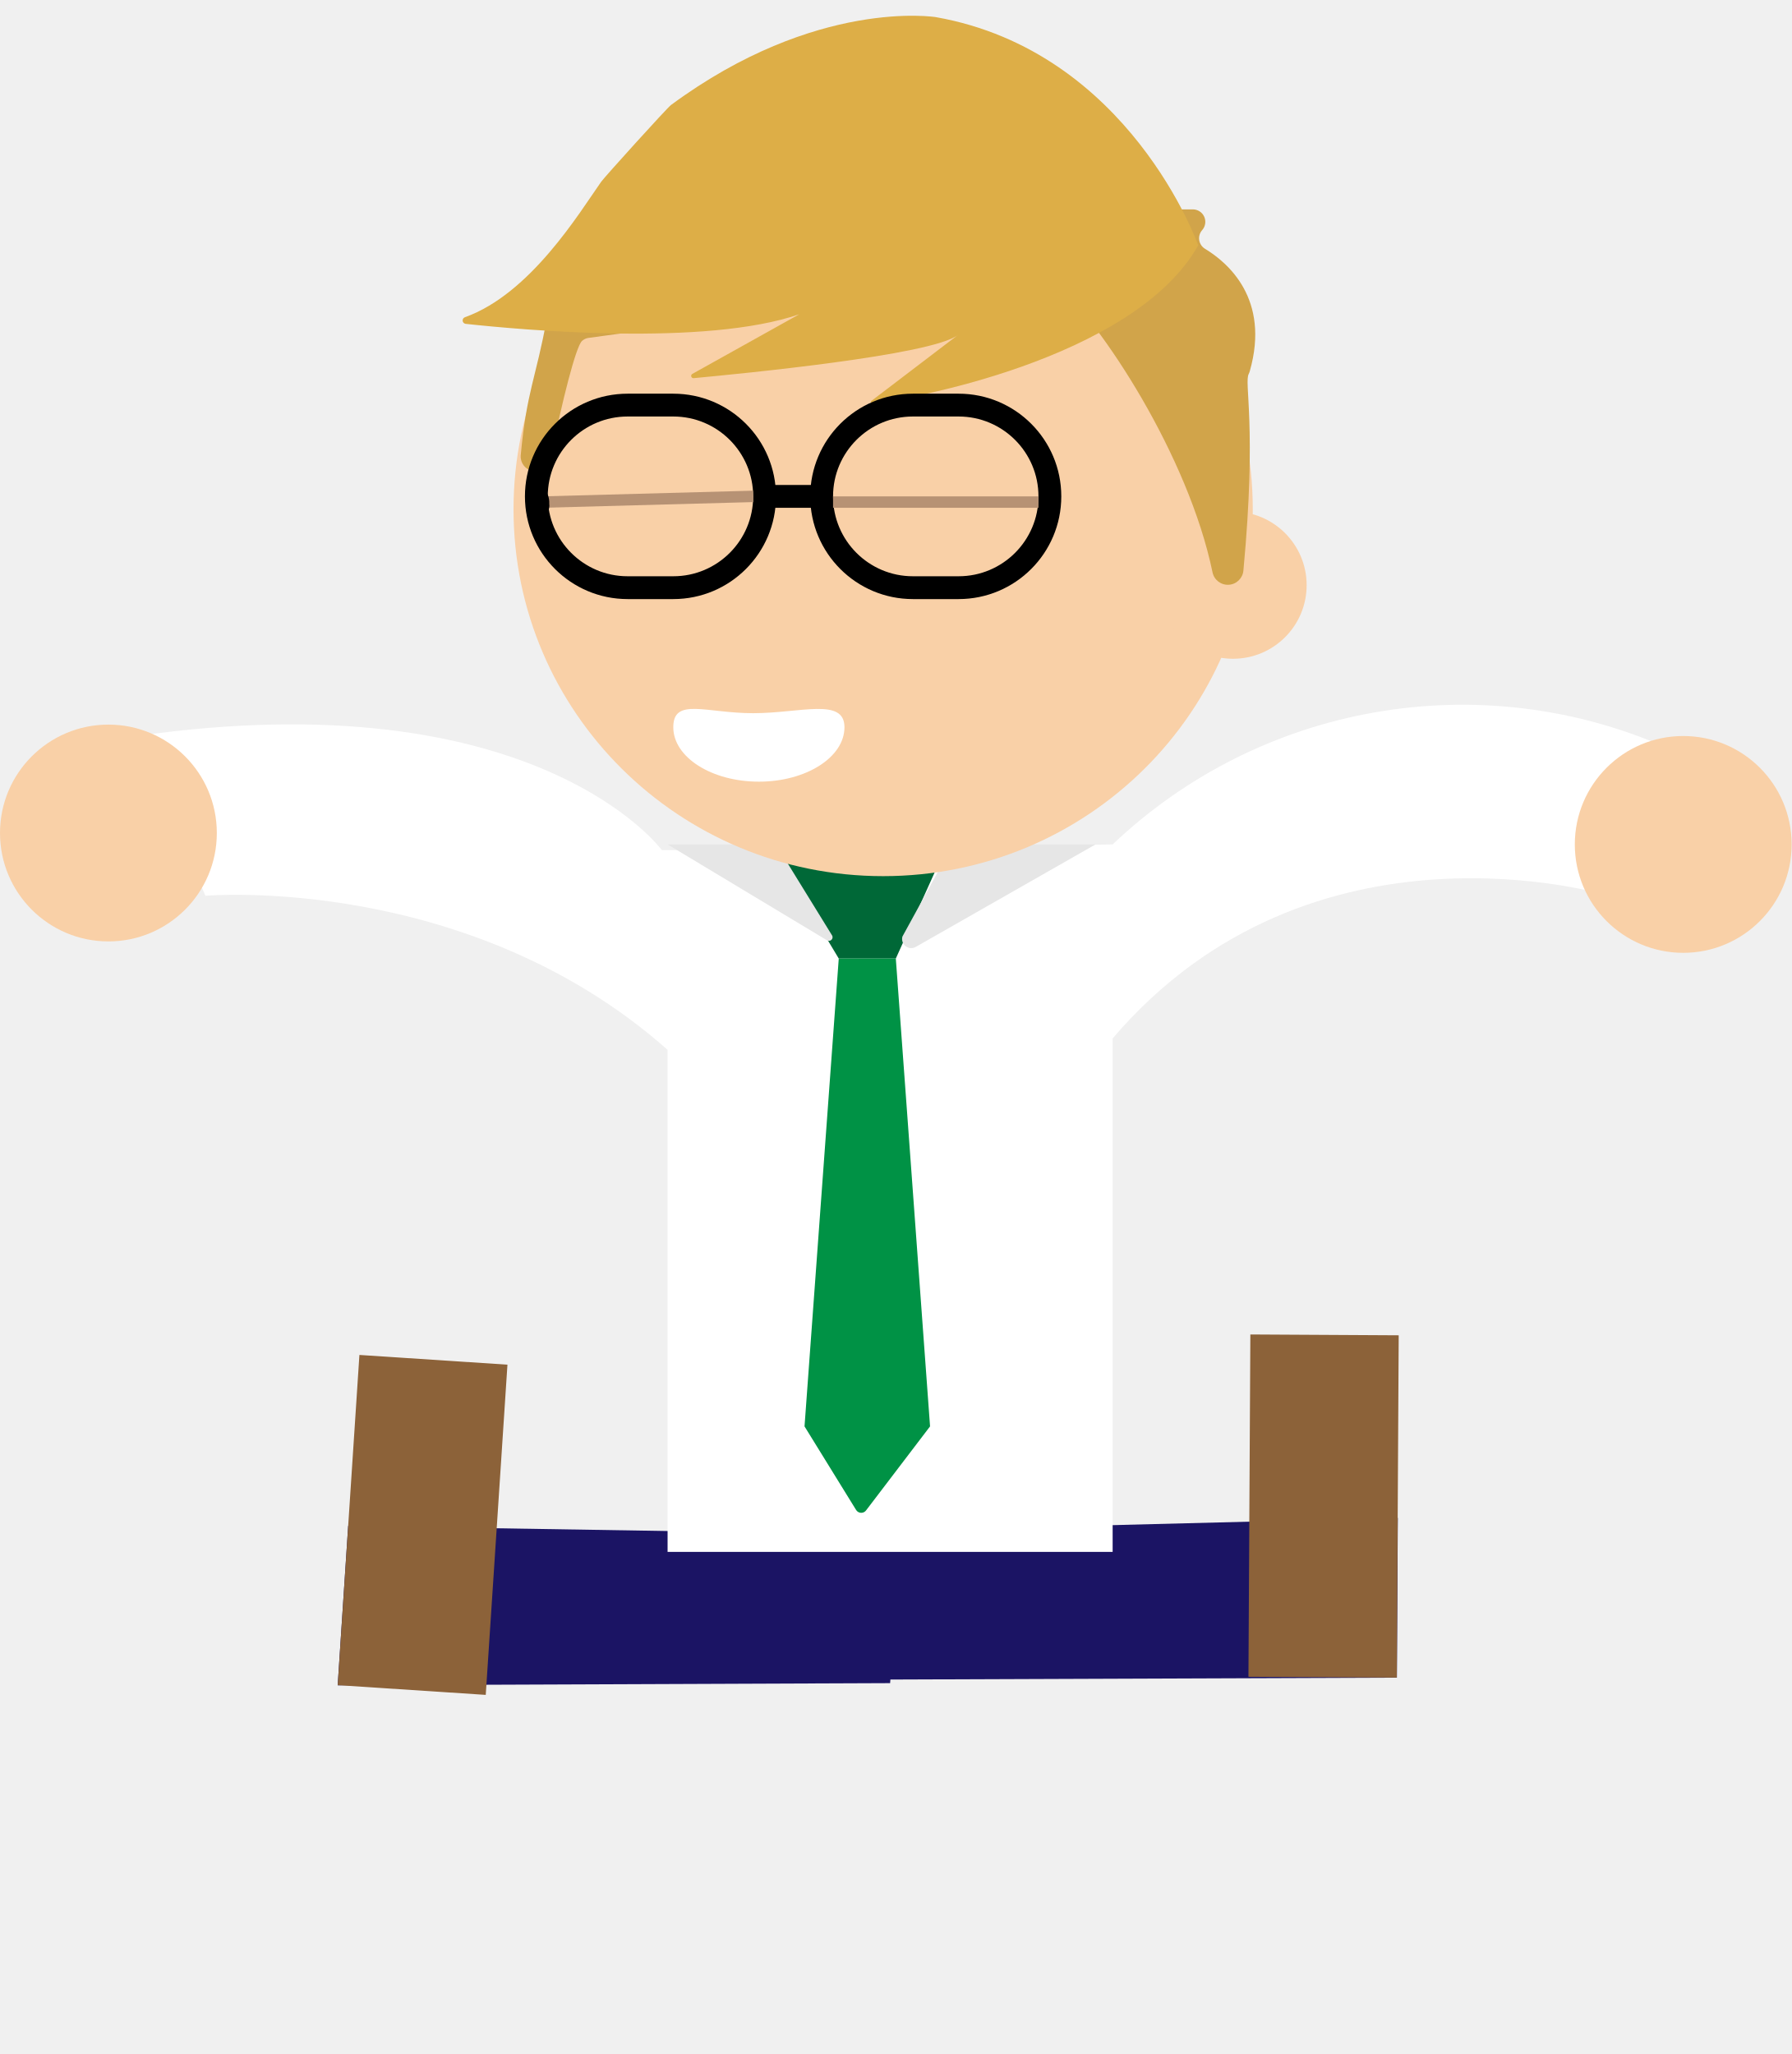
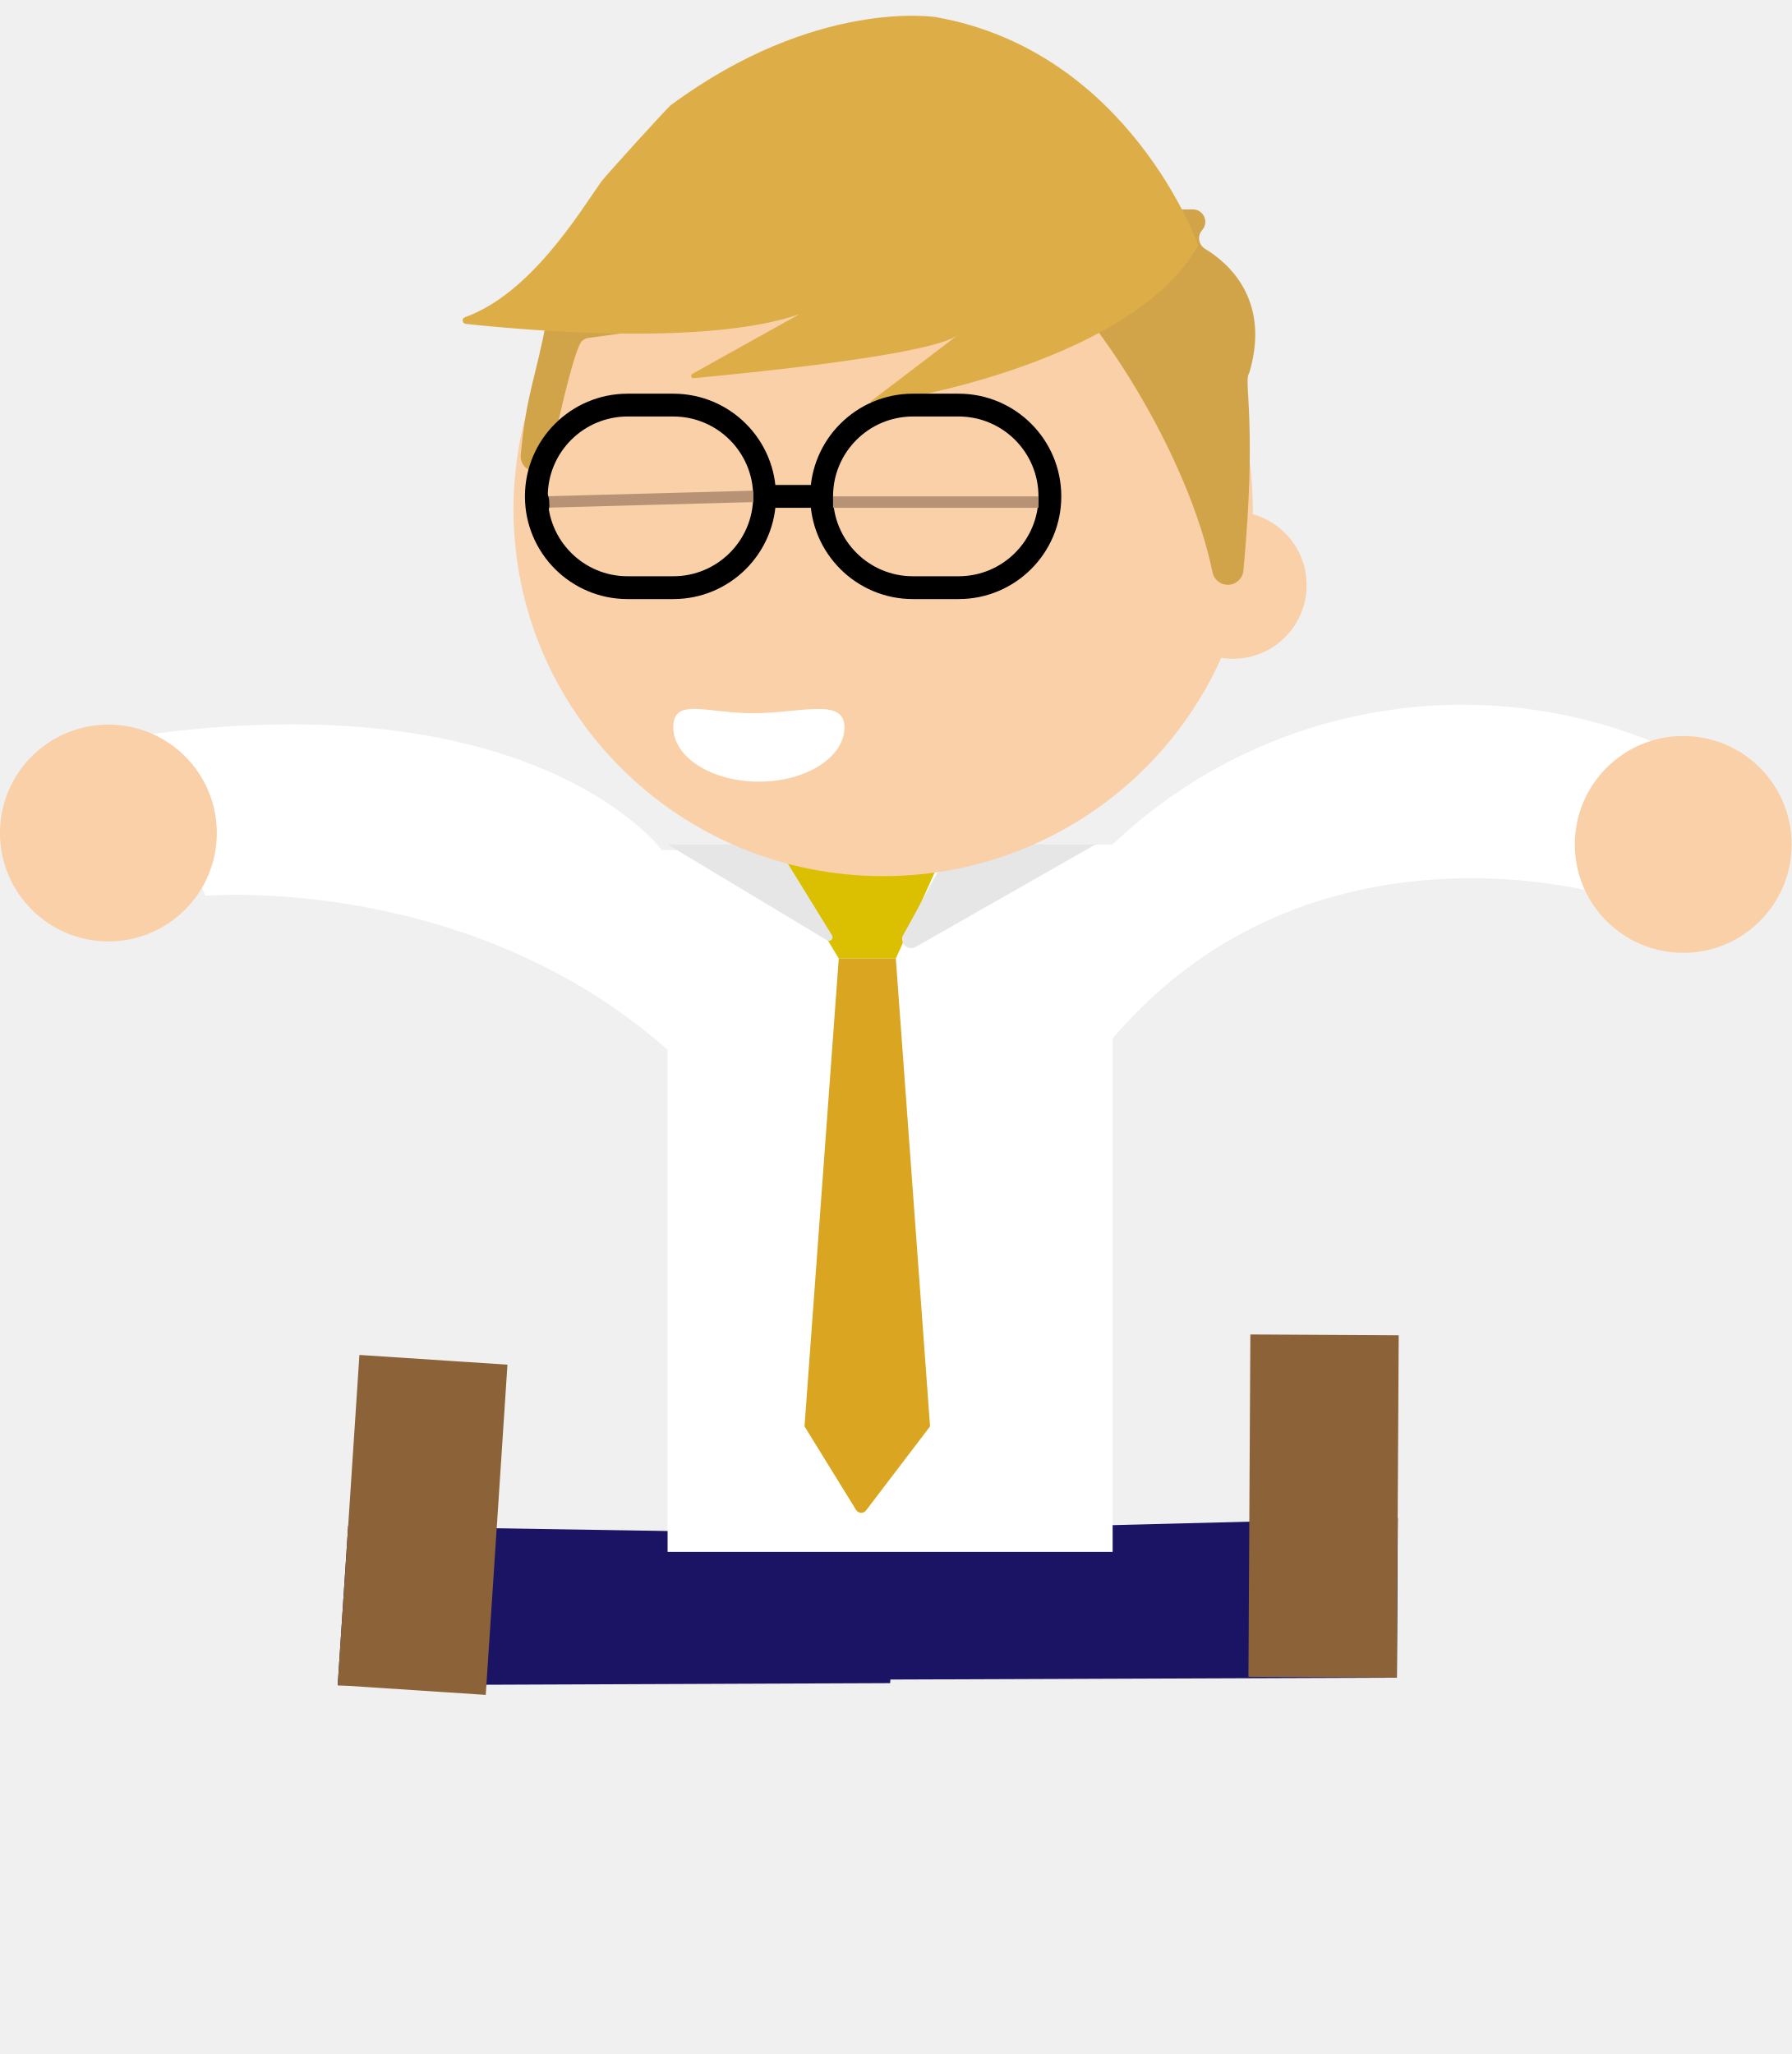
<svg xmlns="http://www.w3.org/2000/svg" viewBox="0 0 157 180">
  <path d="m122.41 147.02.08-14-45.44 1.15-.61 13.02z" fill="#1b1464" />
  <path d="m101 125.49h30v13h-30z" fill="#8c6239" transform="matrix(-.00558502 .9999844 -.9999844 -.00558502 248.62 16.72)" />
  <path d="m30.51 133.72-.92 13.97 48.41-.19 1-13z" fill="#1b1464" />
  <path d="m22.53 127.15h29v13h-29z" fill="#8c6239" transform="matrix(.06557729 -.9978475 .9978475 .06557729 -98.76 161.82)" />
  <path d="m58.5 92v44h39v-45c17.5-20.5 43.5-12.5 43.5-12.5l5-13a44.49 44.49 0 0 0 -48.5 8.5l-31.5.5h-8s-11-15-46-10l6 14s23-2 40.5 13.5" fill="#fff" />
  <circle cx="147.5" cy="74" fill="#f9d0a7" r="9.5" />
  <circle cx="9.5" cy="73" fill="#f9d0a7" r="9.5" />
-   <path d="m83.01 74-4.51 10h-5l-6-10z" fill="#006837" />
-   <path d="m78.5 84 3 41-5.59 7.34a.53.53 0 0 1 -.88 0l-4.53-7.34 3-41z" fill="#009245" />
+   <path d="m83.01 74-4.51 10h-5l-6-10z" fill="#DAC000" />
+   <path d="m78.5 84 3 41-5.59 7.34a.53.53 0 0 1 -.88 0l-4.53-7.34 3-41z" fill="#DAA520" />
  <path d="m83.5 74-4.42 8.07a.8.8 0 0 0 1.17.91l15.75-8.98z" fill="#e6e6e6" />
  <path d="m72.93 82-4.93-8h-9.5l14 8.42a.32.32 0 0 0 .43-.42z" fill="#e6e6e6" />
  <ellipse cx="77.39" cy="44.64" fill="#f9d0a7" rx="32.39" ry="32.14" />
  <circle cx="108.05" cy="51.28" fill="#f9d0a7" r="6.45" />
  <path d="m59 63.73c0 2.63 3.36 4.77 7.5 4.77s7.5-2.14 7.5-4.77-3.86-1.23-8-1.23-7-1.41-7 1.23z" fill="#fff" />
  <path d="m45.64 39.81c.5-5.47 1.36-6.81 2.26-11.81a1.09 1.09 0 0 1 .58-.78l22.76-11.57a1 1 0 0 1 .63-.11l22.37 2.81h10.3a1.09 1.09 0 0 1 .81 1.81 1.08 1.08 0 0 0 .24 1.64c2 1.21 5.73 4.39 3.93 10.72a1.17 1.17 0 0 1 -.09.24c-.44.8.73 4.45-.47 17.23a1.37 1.37 0 0 1 -2.71.15c-2.11-10.14-9.64-21.74-14.07-25.72a1.06 1.06 0 0 0 -.92-.23l-39.75 5.43a1.08 1.08 0 0 0 -.51.26c-.54.51-1.72 5.17-2.76 10.3a1.31 1.31 0 0 1 -2.6-.37z" fill="#d1a44a" />
  <path d="m76.41 35.32c2.59-.17 22.91-3.74 28.59-13.82 0 0-6-17-23-20 0 0-10.46-1.7-23.2 7.7-.37.28-5.86 6.35-6.12 6.73-1.92 2.73-6.2 9.82-11.94 11.87a.3.3 0 0 0 .06.58c5 .54 21 2 29.24-.84l-9.36 5.22a.2.2 0 0 0 .1.38c4.14-.39 20.88-2 23.17-3.79l-7.6 5.79a.1.1 0 0 0 .06.18z" fill="#ddae47" />
  <g stroke-miterlimit="10">
    <rect fill="#f9d0a7" height="16" rx="8" stroke="#000" stroke-width="2" width="20" x="72" y="35.5" />
    <rect fill="#f9d0a7" height="16" rx="8" stroke="#000" stroke-width="2" width="20" x="47" y="35.5" />
    <path d="m67 43.5h5" fill="none" stroke="#000" stroke-width="2" />
    <path d="m47.5 44 18.5-.5" stroke="#b79274" />
    <path d="m73 44h18" stroke="#b79274" />
  </g>
  <path d="m47 43.27a5.7 5.7 0 0 0 .2 1.49.64.64 0 0 0 .13.26.44.44 0 0 0 .66-.13 1.23 1.23 0 0 0 .14-.76 1.86 1.86 0 0 0 -.1-.7.7.7 0 0 0 -.51-.45.46.46 0 0 0 -.51.51" />
</svg>
